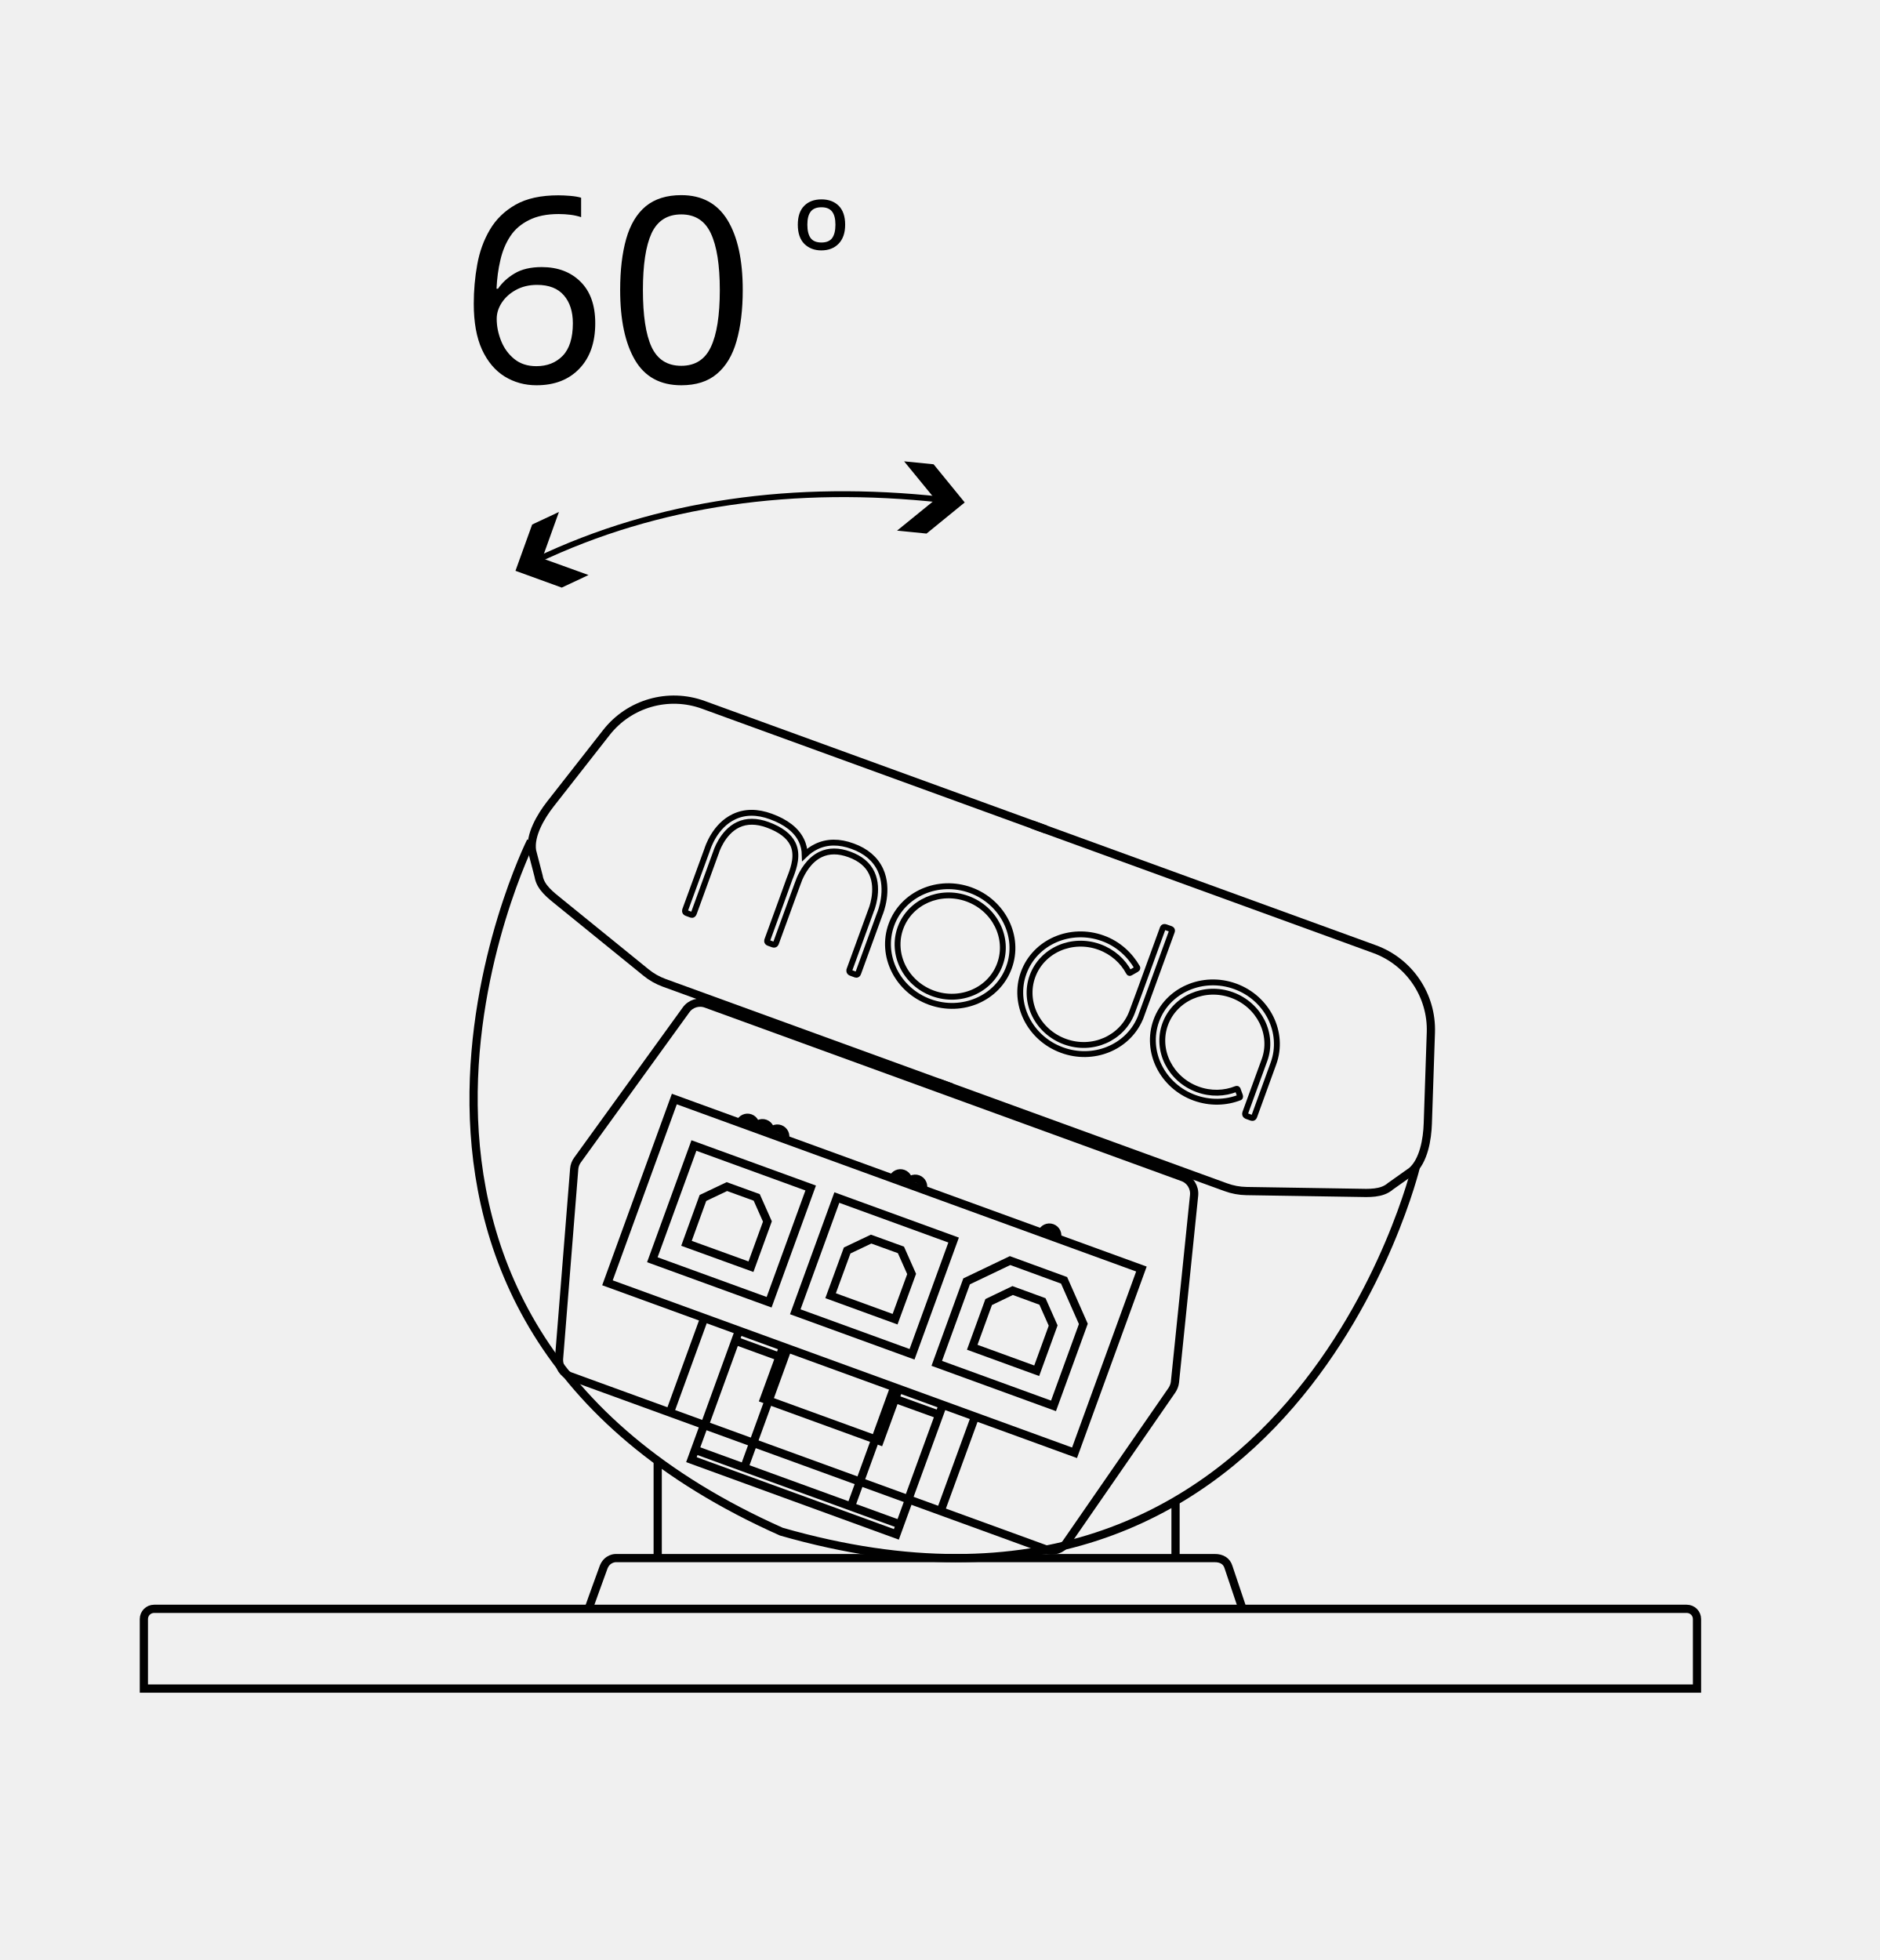
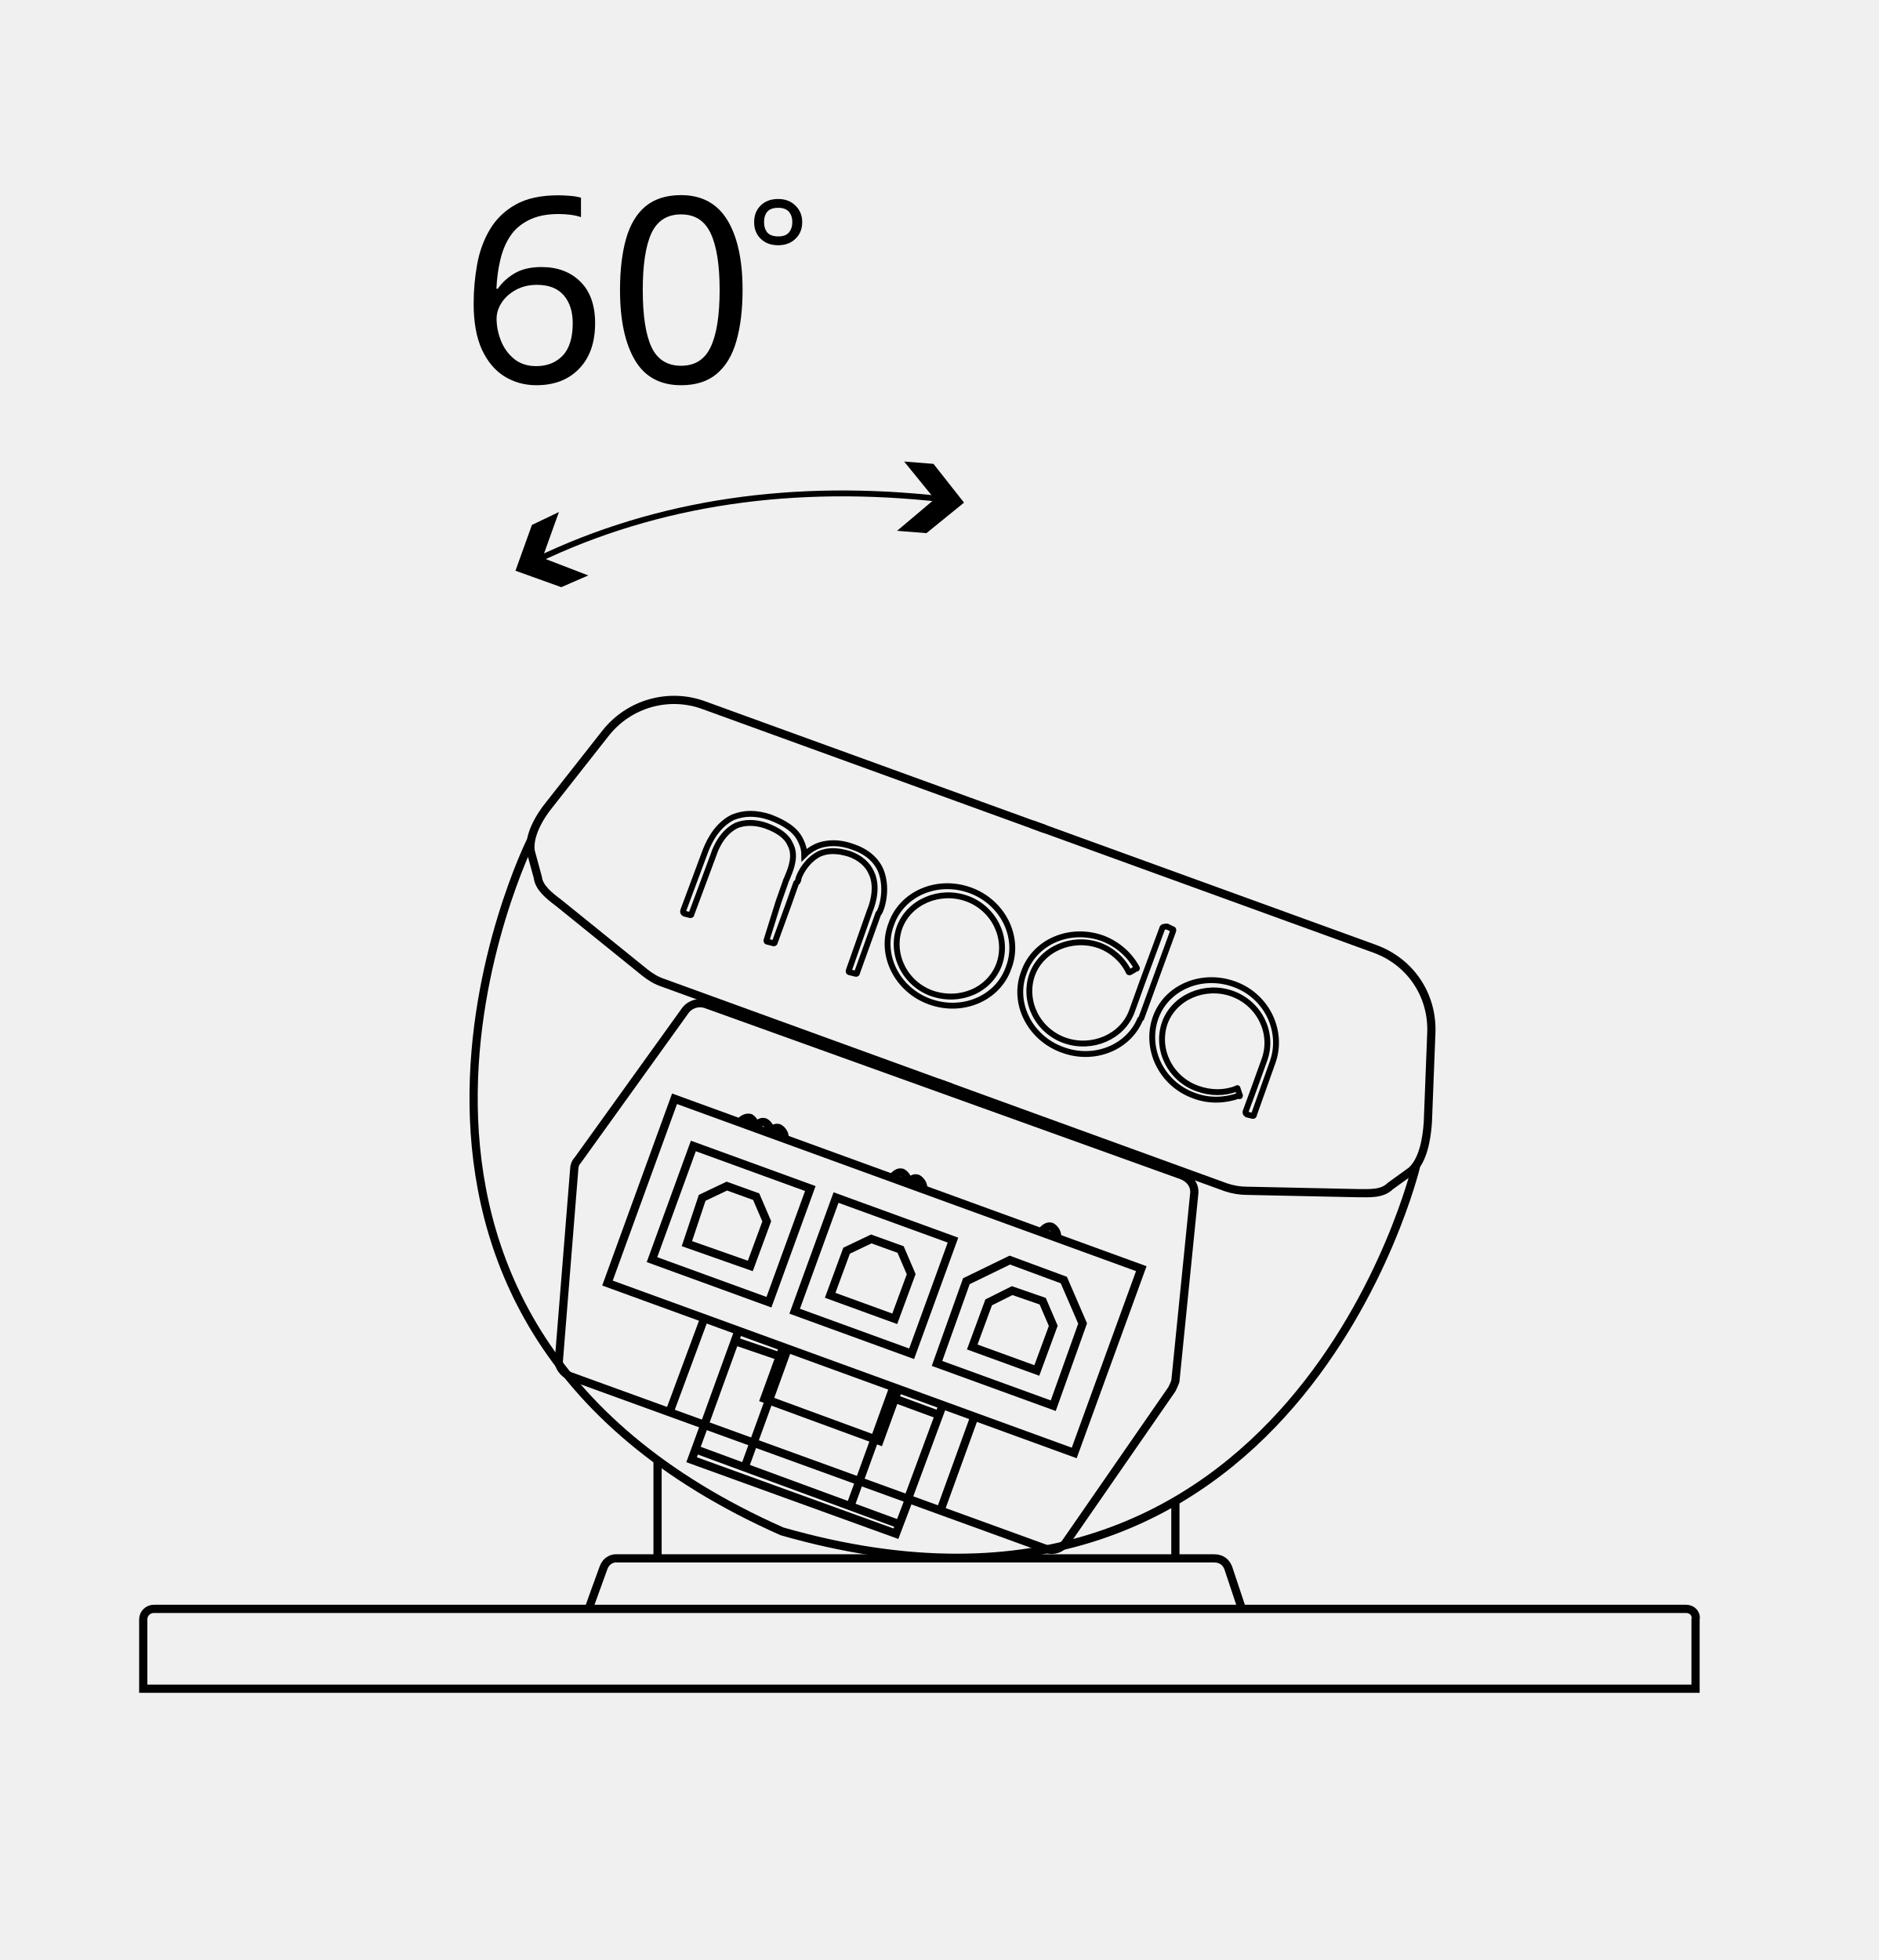
- <svg xmlns="http://www.w3.org/2000/svg" version="1.1" x="0px" y="0px" viewBox="0 0 160.01 166.88" style="enable-background:new 0 0 160.01 166.88;" xml:space="preserve">
+ <svg xmlns="http://www.w3.org/2000/svg" version="1.1" id="Layer_1" x="0px" y="0px" viewBox="0 0 160 166.9" style="enable-background:new 0 0 160 166.9;" xml:space="preserve">
  <style type="text/css">
	.st0{display:none;}
- 	.st1{display:inline;fill:#FFFFFF;stroke:#000000;stroke-width:0.7;stroke-linecap:round;stroke-linejoin:round;}
- 	.st2{display:inline;}
- 	.st3{fill:#FFFFFF;stroke:#000000;stroke-width:0.7;stroke-linecap:round;stroke-linejoin:round;}
- 	.st4{fill:none;stroke:#EE2732;stroke-width:0.7;stroke-linecap:round;stroke-linejoin:round;}
- 	.st5{fill:none;stroke:#010101;stroke-width:0.5;stroke-miterlimit:10;}
- 	.st6{fill:none;stroke:#010101;stroke-width:0.7;stroke-miterlimit:10;}
- 	.st7{fill:none;stroke:#010101;stroke-miterlimit:10;stroke-dasharray:2;}
- 	.st8{fill:#FFFFFF;stroke:#010101;stroke-width:0.7;stroke-miterlimit:10;}
- 	.st9{fill:none;stroke:#000000;stroke-width:0.25;stroke-linecap:round;stroke-linejoin:round;}
- 	.st10{display:inline;fill:none;stroke:#000000;stroke-width:0.25;stroke-linecap:round;stroke-linejoin:round;}
- 	.st11{fill:none;stroke:#000000;stroke-width:0.5;stroke-linecap:round;stroke-linejoin:round;}
- 	.st12{fill:none;stroke:#000000;stroke-width:0.7;stroke-linecap:round;stroke-linejoin:round;}
- 	.st13{display:inline;fill:none;stroke:#000000;stroke-width:0.7;stroke-linecap:round;stroke-linejoin:round;}
- 	.st14{font-family:'FuturaBT-Light';}
- 	.st15{font-size:22.035px;}
- 	.st16{font-size:12.846px;}
- 	.st17{fill:none;stroke:#000000;stroke-width:0.144;stroke-miterlimit:10;}
- 	.st18{fill:none;stroke:#000000;stroke-width:0.25;}
+ 	.st1{fill:none;stroke:#010101;stroke-width:0.7;stroke-miterlimit:10;}
+ 	.st2{fill:none;stroke:#010101;stroke-width:0.5;stroke-miterlimit:10;}
+ 	.st3{fill:none;stroke:#000000;stroke-width:0.5;stroke-linecap:round;stroke-linejoin:round;}
+ 	.st4{font-family:'FuturaPT-Book';}
+ 	.st5{font-size:22.035px;}
+ 	.st6{font-size:12.846px;}
</style>
-   <g id="Layer_1">
+   <g id="Layer_1_1_">
</g>
-   <g id="Layer_2" class="st0">
+   <g id="Layer_2_1_" class="st0">
</g>
  <g id="Layer_7">
</g>
  <g id="Layer_5">
    <g>
-       <line class="st6" x1="56" y1="124.39" x2="56" y2="132.66" />
-       <line class="st6" x1="100.09" y1="127.8" x2="100.09" y2="132.66" />
-       <path class="st6" d="M105.82,137.06l-1.22-3.63c-0.15-0.5-0.56-0.78-1.2-0.77H52.42c0,0-0.71-0.01-1.02,0.76    c-0.3,0.8-1.31,3.63-1.31,3.63" />
-       <path class="st6" d="M143.62,136.98H13.12c-0.48,0-0.87,0.39-0.87,0.87v5.92h132.24v-5.92    C144.49,137.37,144.1,136.98,143.62,136.98z" />
+       <line class="st1" x1="56" y1="124.4" x2="56" y2="132.7" />
+       <line class="st1" x1="100.1" y1="127.8" x2="100.1" y2="132.7" />
+       <path class="st1" d="M105.8,137.1l-1.2-3.6c-0.2-0.5-0.6-0.8-1.2-0.8h-51c0,0-0.7,0-1,0.8c-0.3,0.8-1.3,3.6-1.3,3.6" />
+       <path class="st1" d="M143.6,137H13.1c-0.5,0-0.9,0.4-0.9,0.9v5.9h132.2v-5.9C144.5,137.4,144.1,137,143.6,137z" />
    </g>
    <g>
      <g>
-         <path class="st5" d="M82.64,75.79c-2.76-1-5.78,0.31-6.74,2.94c-0.96,2.62,0.51,5.58,3.27,6.58c2.76,1,5.78-0.31,6.74-2.94     C86.87,79.75,85.4,76.8,82.64,75.79z M79.44,84.58c-2.34-0.85-3.58-3.35-2.77-5.57c0.81-2.22,3.37-3.34,5.7-2.49     c2.34,0.85,3.58,3.35,2.77,5.57C84.34,84.31,81.78,85.43,79.44,84.58z" />
-         <path class="st5" d="M96.83,82.38c-0.63-1.09-1.62-2.02-2.93-2.49c-2.76-1-5.78,0.31-6.74,2.94c-0.96,2.62,0.51,5.58,3.27,6.58     c2.65,0.97,5.55-0.21,6.62-2.64l0.05-0.11l2.68-7.36c0.06-0.16-0.11-0.21-0.11-0.21l-0.43-0.15c-0.2-0.07-0.24,0.1-0.24,0.1     l-1.69,4.64c0,0-0.5,1.38-0.93,2.52c-0.84,2.21-3.37,3.34-5.7,2.49c-2.34-0.85-3.58-3.35-2.77-5.57c0.81-2.22,3.36-3.34,5.7-2.49     c1.12,0.41,1.99,1.19,2.5,2.15c0,0,0.04,0.1,0.12,0.05c0,0,0.36-0.21,0.53-0.3C96.88,82.46,96.83,82.38,96.83,82.38z" />
-         <path class="st5" d="M105.58,93.3l-0.2-0.55c-0.03-0.07-0.11-0.04-0.11-0.04c-1.01,0.41-2.18,0.45-3.3,0.04     c-2.33-0.85-3.57-3.34-2.76-5.55c0.81-2.21,3.36-3.33,5.69-2.48c2.33,0.85,3.57,3.34,2.76,5.55l-0.92,2.52l-0.71,1.95     c-0.08,0.23,0.13,0.29,0.13,0.29l0.39,0.14c0,0,0.17,0.08,0.24-0.11l1.64-4.52c0.95-2.62-0.51-5.56-3.26-6.56     c-2.75-1-5.77,0.31-6.72,2.93c-0.95,2.62,0.51,5.56,3.26,6.56c1.3,0.47,2.66,0.43,3.84-0.03     C105.62,93.42,105.58,93.3,105.58,93.3z" />
-         <path class="st5" d="M74.96,74.06c-0.43-0.92-1.22-1.6-2.36-2.01c-1.14-0.42-2.18-0.41-3.09,0.03c-0.38,0.18-0.71,0.43-0.99,0.7     c-0.01-0.41-0.09-0.83-0.3-1.25c-0.42-0.86-1.29-1.54-2.58-2.01c-1.17-0.43-2.23-0.42-3.15,0.02c-1.63,0.77-2.22,2.62-2.28,2.81     l-1.87,5.12c0,0-0.08,0.2,0.12,0.27l0.38,0.14c0,0,0.16,0.09,0.24-0.13l1.87-5.14l0.01-0.02c0-0.02,0.52-1.72,1.89-2.37     c0.72-0.34,1.57-0.34,2.52,0.01c1.09,0.4,1.8,0.94,2.13,1.61c0.46,0.93,0.1,2-0.16,2.69c-0.11,0.26-0.17,0.45-0.19,0.5l-0.6,1.66     l-1.22,3.35c0,0-0.08,0.18,0.13,0.25l0.36,0.13c0.2,0.07,0.25-0.12,0.25-0.12l1.22-3.35l0.61-1.67l0.05-0.13     c0.02-0.06,0.05-0.13,0.08-0.21c0.01-0.03,0.03-0.07,0.04-0.11c0.25-0.58,0.81-1.61,1.8-2.08c0.71-0.34,1.54-0.34,2.46,0     c0.93,0.34,1.57,0.87,1.9,1.59c0.67,1.44-0.06,3.18-0.07,3.19l-1.84,5.05c0,0-0.05,0.18,0.12,0.25l0.38,0.14     c0,0,0.18,0.1,0.25-0.11l1.83-5.02C74.98,77.66,75.74,75.76,74.96,74.06z" />
+         <path class="st2" d="M82.6,75.8c-2.8-1-5.8,0.3-6.7,2.9c-1,2.6,0.5,5.6,3.3,6.6c2.8,1,5.8-0.3,6.7-2.9     C86.9,79.8,85.4,76.8,82.6,75.8z M79.4,84.6c-2.3-0.8-3.6-3.3-2.8-5.6c0.8-2.2,3.4-3.3,5.7-2.5c2.3,0.8,3.6,3.3,2.8,5.6     C84.3,84.3,81.8,85.4,79.4,84.6z" />
+         <path class="st2" d="M96.8,82.4c-0.6-1.1-1.6-2-2.9-2.5c-2.8-1-5.8,0.3-6.7,2.9c-1,2.6,0.5,5.6,3.3,6.6c2.7,1,5.6-0.2,6.6-2.6     l0.1-0.1l2.7-7.4c0.1-0.2-0.1-0.2-0.1-0.2l-0.4-0.2C99,78.9,99,79,99,79l-1.7,4.6c0,0-0.5,1.4-0.9,2.5c-0.8,2.2-3.4,3.3-5.7,2.5     c-2.3-0.8-3.6-3.3-2.8-5.6c0.8-2.2,3.4-3.3,5.7-2.5c1.1,0.4,2,1.2,2.5,2.2c0,0,0,0.1,0.1,0.1c0,0,0.4-0.2,0.5-0.3     C96.9,82.5,96.8,82.4,96.8,82.4z" />
+         <path class="st2" d="M105.6,93.3l-0.2-0.6c0-0.1-0.1,0-0.1,0c-1,0.4-2.2,0.4-3.3,0c-2.3-0.8-3.6-3.3-2.8-5.6     c0.8-2.2,3.4-3.3,5.7-2.5s3.6,3.3,2.8,5.6l-0.9,2.5l-0.7,1.9c-0.1,0.2,0.1,0.3,0.1,0.3l0.4,0.1c0,0,0.2,0.1,0.2-0.1l1.6-4.5     c0.9-2.6-0.5-5.6-3.3-6.6s-5.8,0.3-6.7,2.9c-0.9,2.6,0.5,5.6,3.3,6.6c1.3,0.5,2.7,0.4,3.8,0C105.6,93.4,105.6,93.3,105.6,93.3z" />
+         <path class="st2" d="M75,74.1c-0.4-0.9-1.2-1.6-2.4-2c-1.1-0.4-2.2-0.4-3.1,0c-0.4,0.2-0.7,0.4-1,0.7c0-0.4-0.1-0.8-0.3-1.2     c-0.4-0.9-1.3-1.5-2.6-2c-1.2-0.4-2.2-0.4-3.2,0c-1.6,0.8-2.2,2.6-2.3,2.8l-1.9,5.1c0,0-0.1,0.2,0.1,0.3l0.4,0.1     c0,0,0.2,0.1,0.2-0.1l1.9-5.1l0,0c0,0,0.5-1.7,1.9-2.4c0.7-0.3,1.6-0.3,2.5,0c1.1,0.4,1.8,0.9,2.1,1.6c0.5,0.9,0.1,2-0.2,2.7     c-0.1,0.3-0.2,0.4-0.2,0.5l-0.6,1.7L65.3,80c0,0-0.1,0.2,0.1,0.2l0.4,0.1c0.2,0.1,0.2-0.1,0.2-0.1l1.2-3.3l0.6-1.7l0.1-0.1     c0-0.1,0.1-0.1,0.1-0.2c0,0,0-0.1,0-0.1c0.2-0.6,0.8-1.6,1.8-2.1c0.7-0.3,1.5-0.3,2.5,0c0.9,0.3,1.6,0.9,1.9,1.6     c0.7,1.4-0.1,3.2-0.1,3.2l-1.8,5.1c0,0-0.1,0.2,0.1,0.2l0.4,0.1c0,0,0.2,0.1,0.2-0.1l1.8-5C75,77.7,75.7,75.8,75,74.1z" />
      </g>
      <g>
-         <path class="st6" d="M120.56,99.32c0,0-10.44,43.59-54.03,31.09l0,0C25.09,111.96,45.2,71.63,45.2,71.63" />
-         <path class="st6" d="M81.04,92.59l-24.49-8.91c-0.57-0.21-1.1-0.51-1.56-0.89l-7.33-5.95c-0.76-0.62-1.65-1.27-1.8-2.24     l-0.56-2.16c-0.21-1.32,0.74-2.93,1.56-3.98l4.77-6.09c1.95-2.49,5.28-3.44,8.25-2.36l29.16,10.61" />
-         <path class="st6" d="M79.87,92.17l24.49,8.91c0.57,0.21,1.16,0.32,1.77,0.33l9.44,0.15c0.98,0.02,2.08,0.09,2.82-0.56l1.82-1.29     c1.01-0.88,1.32-2.72,1.36-4.06l0.26-7.73c0.11-3.16-1.83-6.03-4.8-7.11L87.87,70.2" />
+         <path class="st1" d="M120.6,99.3c0,0-10.4,43.6-54,31.1l0,0C25.1,112,45.2,71.6,45.2,71.6" />
+         <path class="st1" d="M81,92.6l-24.5-8.9c-0.6-0.2-1.1-0.5-1.6-0.9l-7.3-5.9c-0.8-0.6-1.7-1.3-1.8-2.2l-0.6-2.2     c-0.2-1.3,0.7-2.9,1.6-4l4.8-6.1c2-2.5,5.3-3.4,8.2-2.4L89,70.6" />
+         <path class="st1" d="M79.9,92.2l24.5,8.9c0.6,0.2,1.2,0.3,1.8,0.3l9.4,0.2c1,0,2.1,0.1,2.8-0.6l1.8-1.3c1-0.9,1.3-2.7,1.4-4.1     l0.3-7.7c0.1-3.2-1.8-6-4.8-7.1L87.9,70.2" />
      </g>
      <g>
-         <path class="st6" d="M48.58,117.19l40.48,14.73c0.64,0.23,1.35,0,1.73-0.55l8.99-13c0.14-0.21,0.23-0.44,0.26-0.69l1.63-15.9     c0.07-0.68-0.33-1.32-0.97-1.55L60.12,85.46c-0.63-0.23-1.33-0.01-1.71,0.53l-9.24,12.78c-0.16,0.22-0.26,0.48-0.28,0.75     l-1.29,16.15C47.55,116.34,47.95,116.96,48.58,117.19z" />
-         <rect x="53.29" y="100.31" transform="matrix(0.9397 0.342 -0.342 0.9397 41.6459 -18.9108)" class="st6" width="42.32" height="16.65" />
+         <path class="st1" d="M48.6,117.2l40.5,14.7c0.6,0.2,1.3,0,1.7-0.6l9-13c0.1-0.2,0.2-0.4,0.3-0.7l1.6-15.9c0.1-0.7-0.3-1.3-1-1.6     L60.1,85.5c-0.6-0.2-1.3,0-1.7,0.5l-9.2,12.8c-0.2,0.2-0.3,0.5-0.3,0.8l-1.3,16.2C47.5,116.3,48,117,48.6,117.2z" />
+         <rect x="66.1" y="87.5" transform="matrix(0.342 -0.9397 0.9397 0.342 -53.0944 141.446)" class="st1" width="16.7" height="42.3" />
        <g>
-           <path class="st6" d="M89.98,105.43c0.13-0.35-0.05-0.74-0.4-0.87s-0.74,0.05-0.87,0.4" />
+           <path class="st1" d="M90,105.4c0.1-0.3-0.1-0.7-0.4-0.9s-0.7,0.1-0.9,0.4" />
        </g>
        <g>
-           <path class="st6" d="M78.56,101.27c0.13-0.35-0.05-0.74-0.4-0.87s-0.74,0.05-0.87,0.4" />
-           <path class="st6" d="M77.3,100.81c0.13-0.35-0.05-0.74-0.4-0.87s-0.74,0.05-0.87,0.4" />
+           <path class="st1" d="M78.6,101.3c0.1-0.3-0.1-0.7-0.4-0.9s-0.7,0.1-0.9,0.4" />
+           <path class="st1" d="M77.3,100.8c0.1-0.3-0.1-0.7-0.4-0.9s-0.7,0.1-0.9,0.4" />
        </g>
        <g>
-           <path class="st6" d="M65.55,96.54c0.13-0.35-0.05-0.74-0.4-0.87s-0.74,0.05-0.87,0.4" />
-           <path class="st6" d="M66.82,97c0.13-0.35-0.05-0.74-0.4-0.87s-0.74,0.05-0.87,0.4" />
-           <path class="st6" d="M64.28,96.08c0.13-0.35-0.05-0.74-0.4-0.87c-0.35-0.13-0.74,0.05-0.87,0.4" />
+           <path class="st1" d="M65.6,96.5c0.1-0.3-0.1-0.7-0.4-0.9s-0.7,0.1-0.9,0.4" />
+           <path class="st1" d="M66.8,97c0.1-0.3-0.1-0.7-0.4-0.9s-0.7,0.1-0.9,0.4" />
+           <path class="st1" d="M64.3,96.1c0.1-0.3-0.1-0.7-0.4-0.9c-0.3-0.1-0.7,0.1-0.9,0.4" />
        </g>
-         <rect x="56.99" y="99.03" transform="matrix(0.9397 0.342 -0.342 0.9397 39.3976 -15.0167)" class="st6" width="10.58" height="10.35" />
-         <rect x="69.16" y="103.46" transform="matrix(0.9397 0.342 -0.342 0.9397 41.6459 -18.9108)" class="st6" width="10.58" height="10.35" />
-         <polygon class="st6" points="89.7,119.7 79.76,116.08 82.3,109.1 86,107.33 90.6,109.01 92.24,112.72    " />
-         <polygon class="st6" points="88.27,116.71 82.78,114.71 84.18,110.86 86.22,109.88 88.76,110.81 89.67,112.86    " />
-         <polygon class="st6" points="76.21,112.32 70.72,110.32 72.13,106.47 74.17,105.5 76.71,106.42 77.62,108.47    " />
-         <polygon class="st6" points="63.94,107.85 58.45,105.86 59.85,102 61.89,101.03 64.43,101.95 65.34,104    " />
-         <polyline class="st6" points="59.95,121.32 58.87,124.28 76.32,130.64 77.4,127.67    " />
-         <line class="st6" x1="83.02" y1="120.62" x2="80.09" y2="128.65" />
-         <line class="st6" x1="59.96" y1="112.23" x2="57.04" y2="120.26" />
-         <line class="st6" x1="62.92" y1="113.3" x2="60" y2="121.34" />
-         <line class="st6" x1="67.06" y1="114.81" x2="63.37" y2="124.96" />
-         <line class="st6" x1="80.27" y1="119.62" x2="77.34" y2="127.65" />
-         <line class="st6" x1="76.14" y1="118.12" x2="72.45" y2="128.27" />
-         <polyline class="st6" points="76.5,118.31 74.9,122.69 65.06,119.11 66.66,114.73    " />
-         <line class="st6" x1="62.61" y1="114.15" x2="66.42" y2="115.54" />
-         <line class="st6" x1="76.15" y1="119.08" x2="79.96" y2="120.46" />
-         <line class="st6" x1="59.18" y1="123.44" x2="76.63" y2="129.79" />
+         <rect x="57.1" y="98.9" transform="matrix(0.342 -0.9397 0.9397 0.342 -56.9381 127.0948)" class="st1" width="10.3" height="10.6" />
+         <rect x="69.3" y="103.3" transform="matrix(0.342 -0.9397 0.9397 0.342 -53.0944 141.446)" class="st1" width="10.3" height="10.6" />
+         <polygon class="st1" points="89.7,119.7 79.8,116.1 82.3,109.1 86,107.3 90.6,109 92.2,112.7    " />
+         <polygon class="st1" points="88.3,116.7 82.8,114.7 84.2,110.9 86.2,109.9 88.8,110.8 89.7,112.9    " />
+         <polygon class="st1" points="76.2,112.3 70.7,110.3 72.1,106.5 74.2,105.5 76.7,106.4 77.6,108.5    " />
+         <polygon class="st1" points="63.9,107.8 58.5,105.9 59.8,102 61.9,101 64.4,101.9 65.3,104    " />
+         <polyline class="st1" points="60,121.3 58.9,124.3 76.3,130.6 77.4,127.7    " />
+         <line class="st1" x1="83" y1="120.6" x2="80.1" y2="128.6" />
+         <line class="st1" x1="60" y1="112.2" x2="57" y2="120.3" />
+         <line class="st1" x1="62.9" y1="113.3" x2="60" y2="121.3" />
+         <line class="st1" x1="67.1" y1="114.8" x2="63.4" y2="125" />
+         <line class="st1" x1="80.3" y1="119.6" x2="77.3" y2="127.7" />
+         <line class="st1" x1="76.1" y1="118.1" x2="72.4" y2="128.3" />
+         <polyline class="st1" points="76.5,118.3 74.9,122.7 65.1,119.1 66.7,114.7    " />
+         <line class="st1" x1="62.6" y1="114.2" x2="66.4" y2="115.5" />
+         <line class="st1" x1="76.2" y1="119.1" x2="80" y2="120.5" />
+         <line class="st1" x1="59.2" y1="123.4" x2="76.6" y2="129.8" />
      </g>
    </g>
    <g>
      <g>
-         <path class="st11" d="M80.15,42.54c-12.49-1.36-24.13,0.23-34.48,5.17" />
+         <path class="st3" d="M80.2,42.5c-12.5-1.4-24.1,0.2-34.5,5.2" />
        <g>
-           <polygon points="76.98,39.28 79.64,42.53 76.38,45.18 78.89,45.43 82.14,42.78 79.49,39.53     " />
+           <polygon points="77,39.3 79.6,42.5 76.4,45.2 78.9,45.4 82.1,42.8 79.5,39.5     " />
        </g>
        <g>
-           <polygon points="47.59,43.59 46.17,47.54 50.11,48.96 47.83,50.03 43.89,48.6 45.31,44.66     " />
+           <polygon points="47.6,43.6 46.2,47.5 50.1,49 47.8,50 43.9,48.6 45.3,44.7     " />
        </g>
      </g>
    </g>
  </g>
  <g id="Layer_4" class="st0">
</g>
  <g id="Layer_6">
    <g>
-       <text transform="matrix(1 0 0 1 39.1194 32.5835)" class="st14 st15">60</text>
-       <text transform="matrix(1 0 0 1 67.5228 26.2413)" class="st14 st16">º</text>
+       <text transform="matrix(1 0 0 1 39.1194 32.5835)" class="st4 st5">60</text>
+       <text transform="matrix(1 0 0 1 63.5228 26.2413)" class="st4 st6">°</text>
    </g>
  </g>
</svg>
